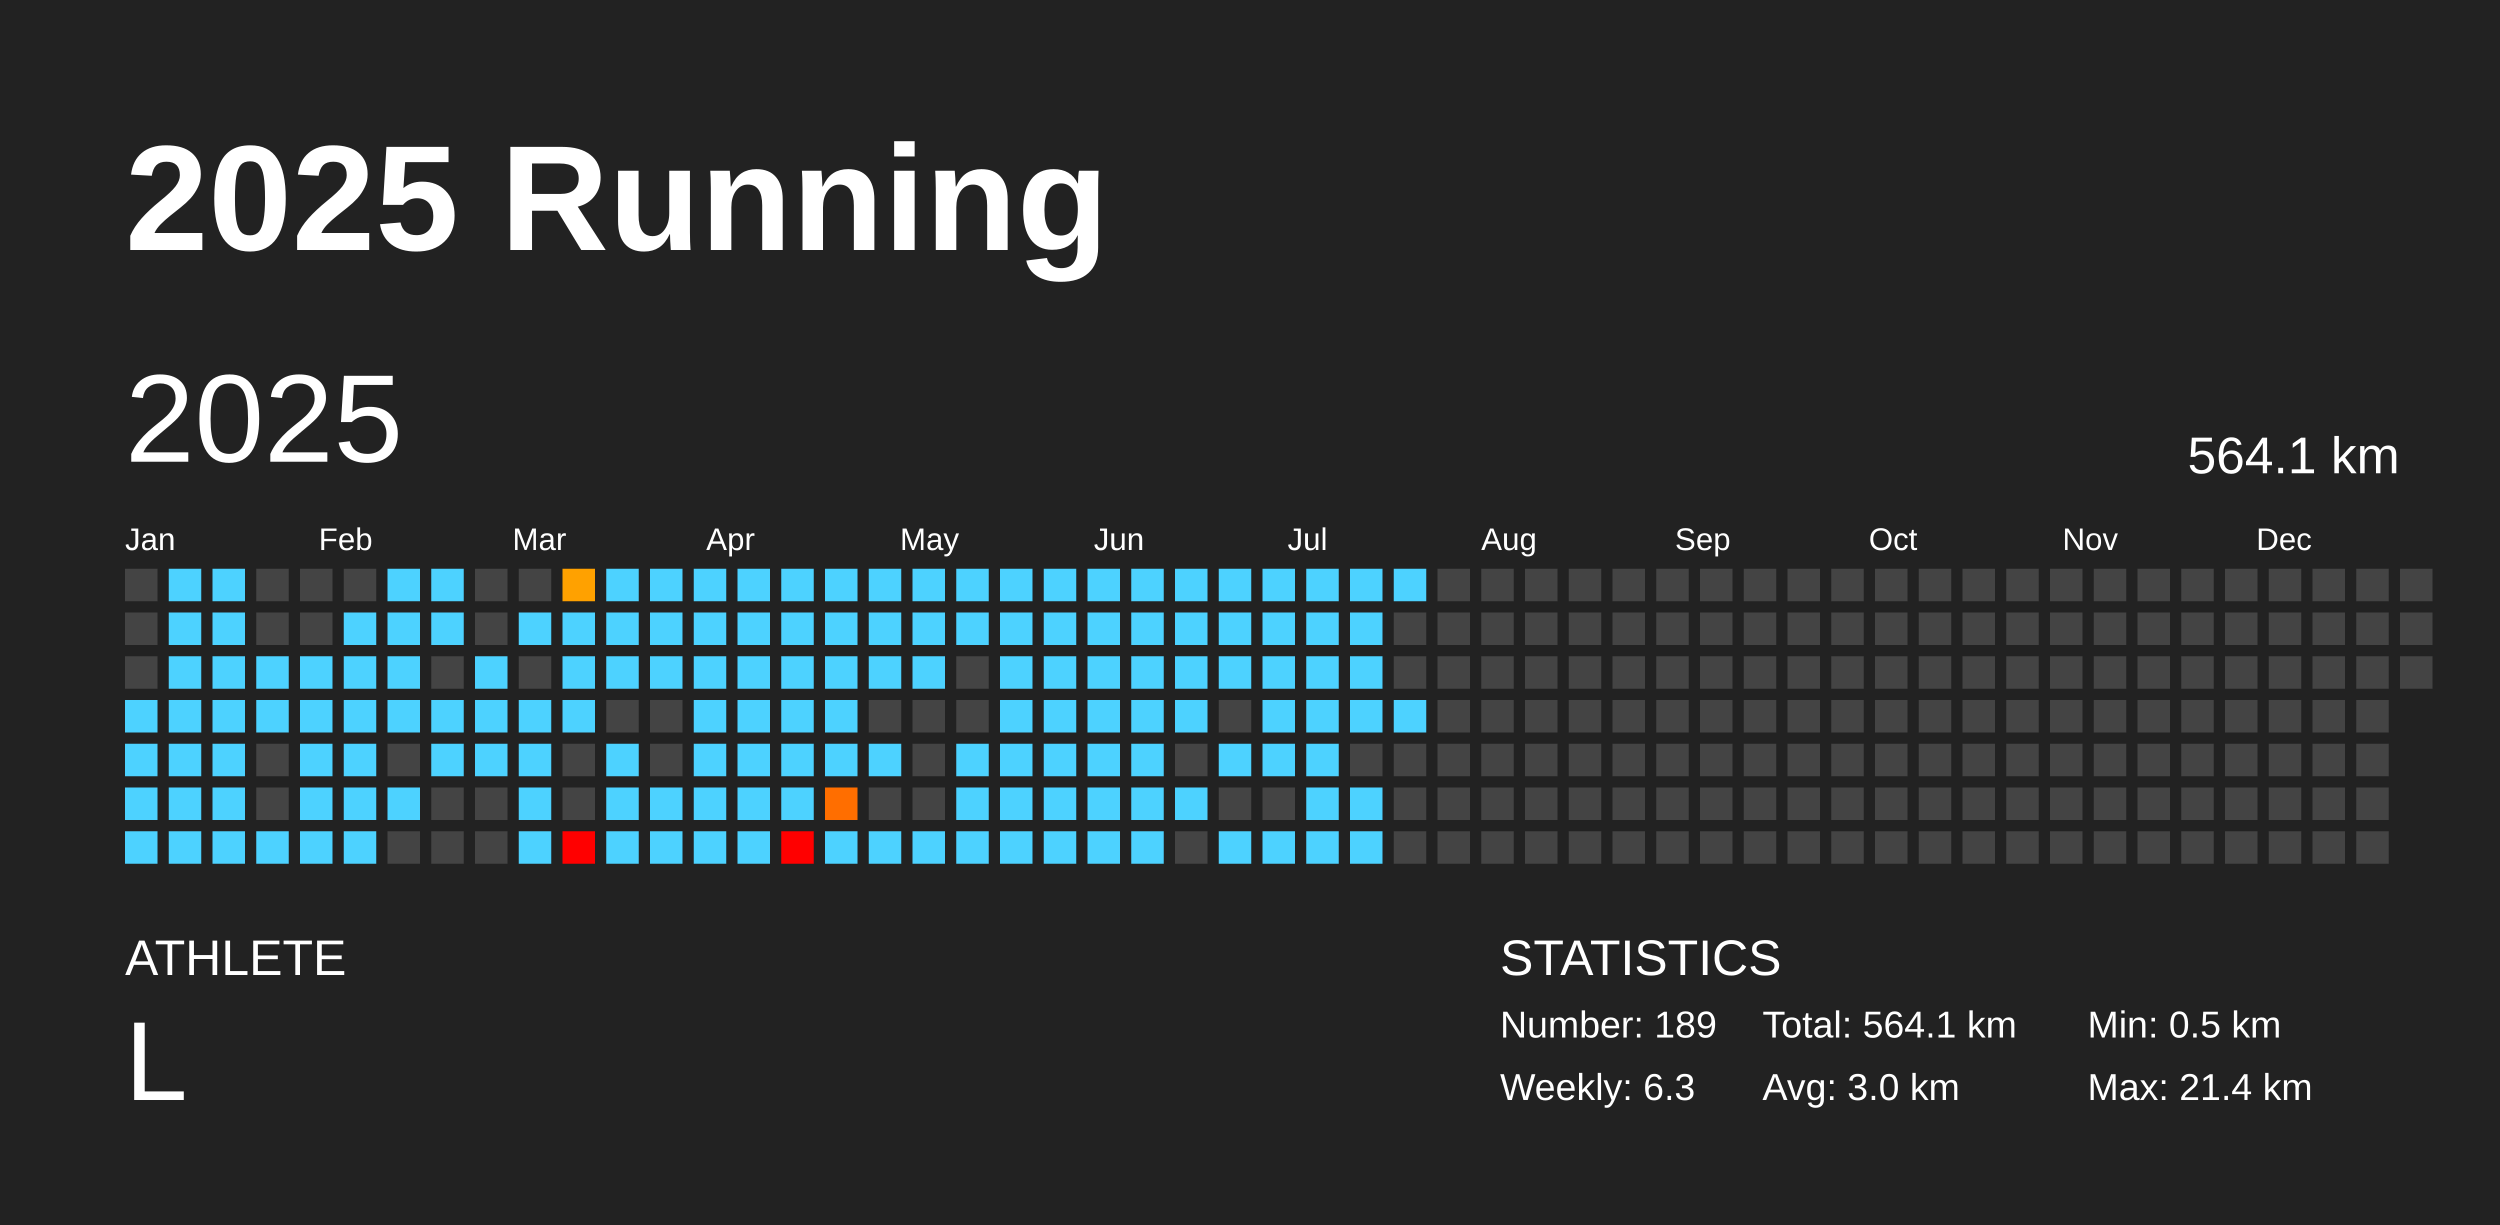
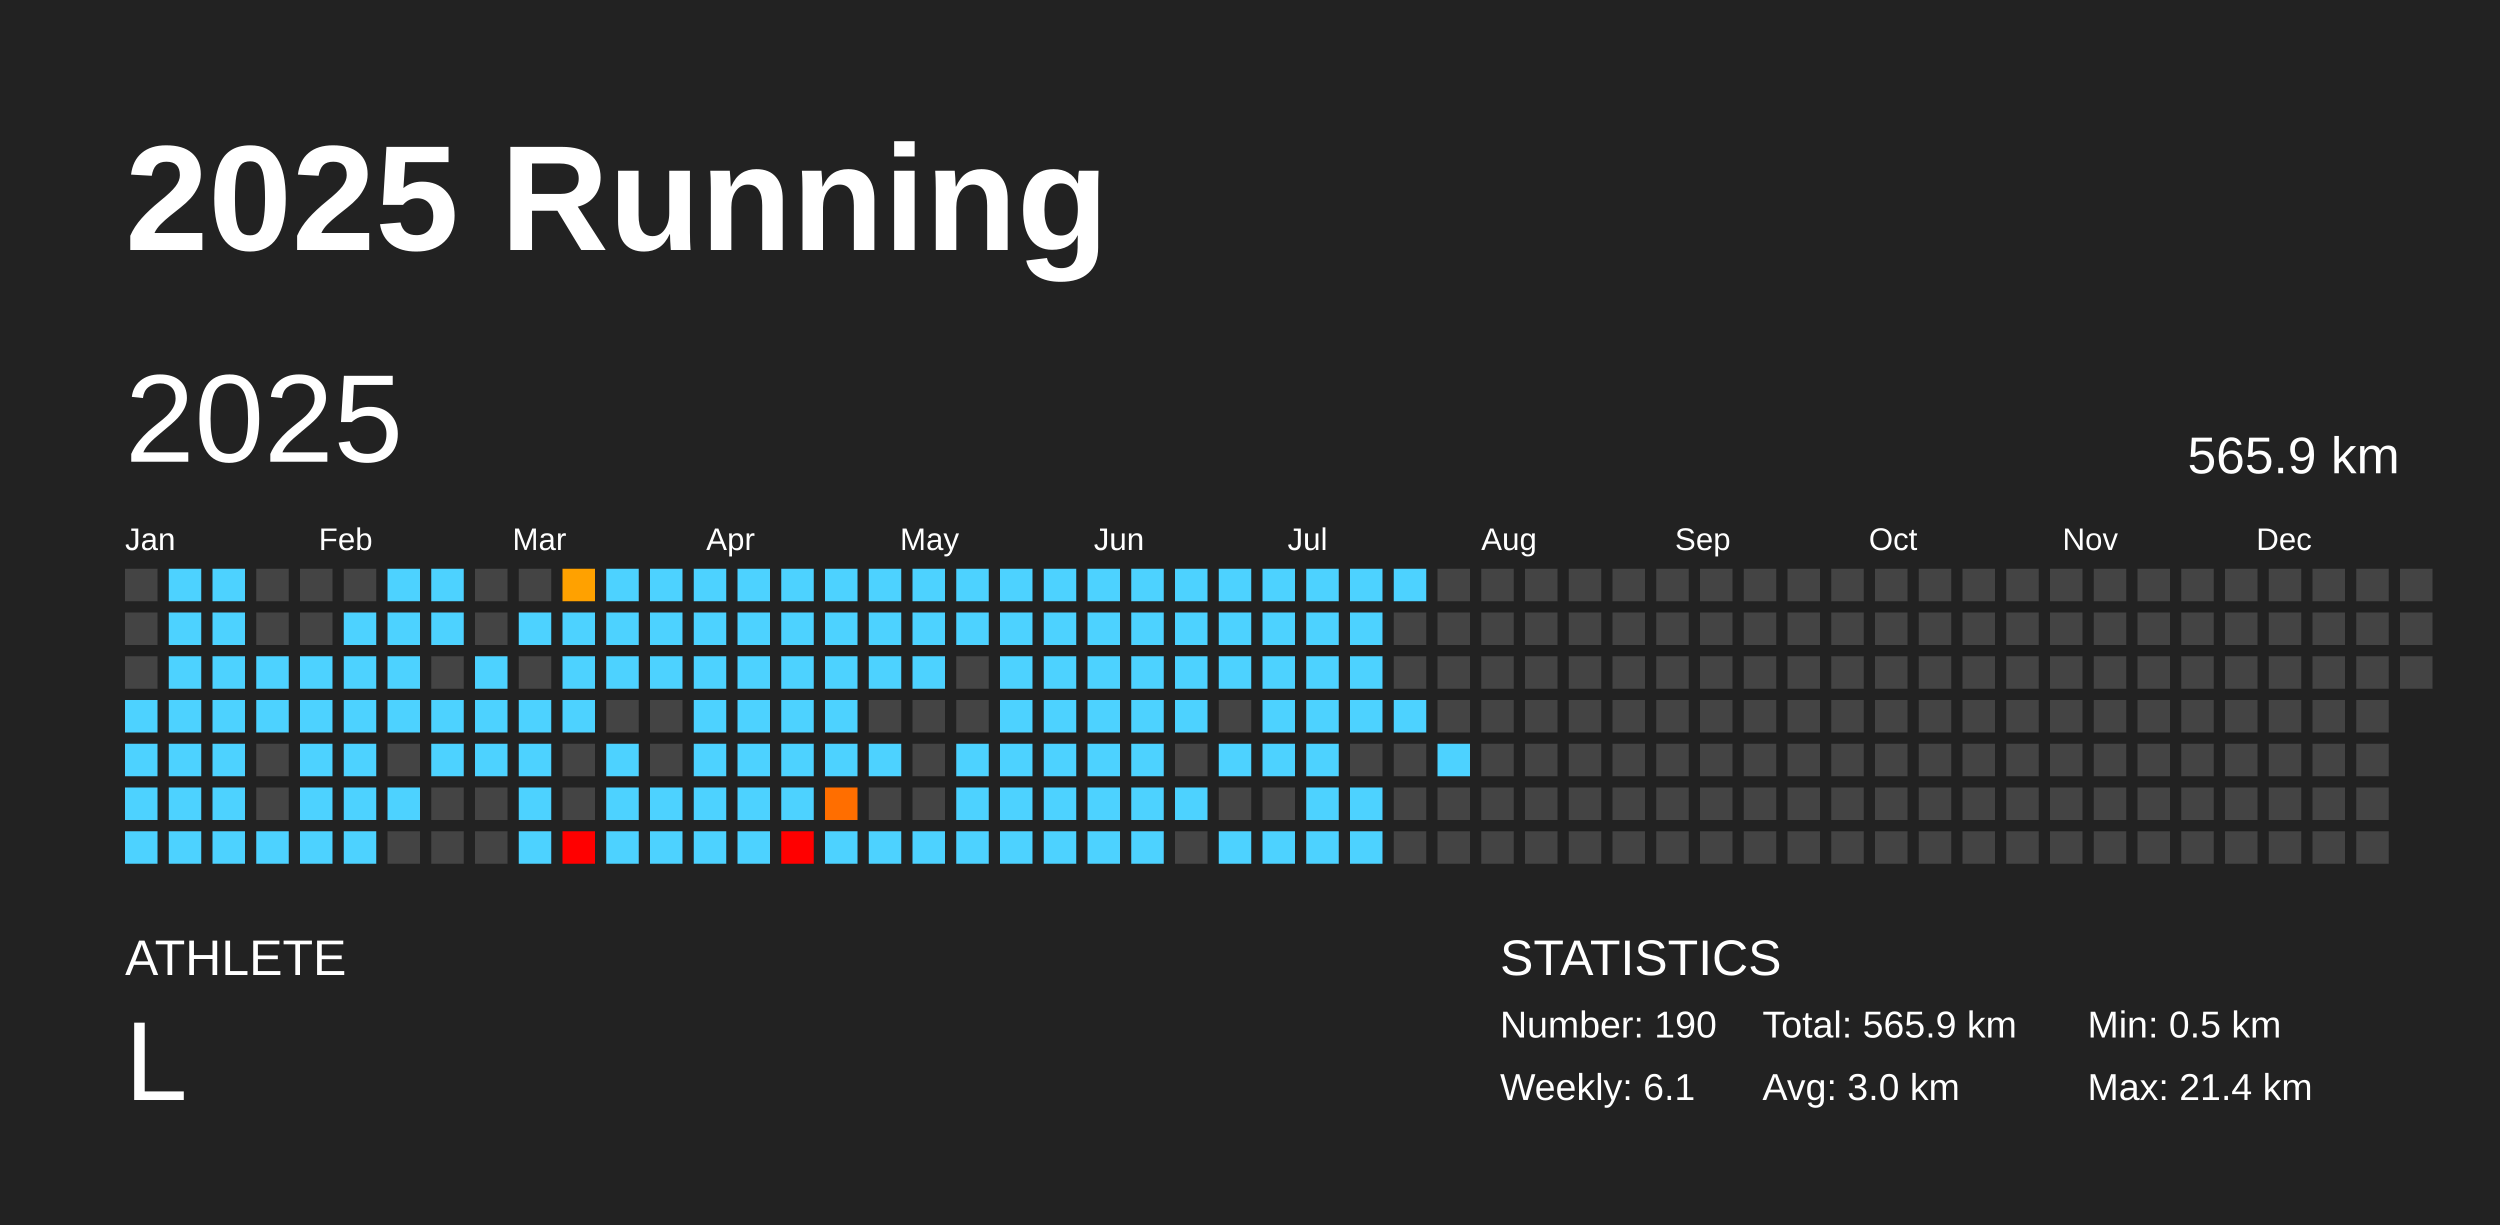
<svg xmlns="http://www.w3.org/2000/svg" baseProfile="full" height="98mm" version="1.1" viewBox="0,0,200,98" width="200mm">
  <defs />
  <rect fill="#222222" height="98" width="200" x="0" y="0" />
  <text fill="#FFFFFF" style="font-size:12px; font-family:Arial; font-weight:bold;" x="10" y="20">2025 Running</text>
  <text fill="#FFFFFF" style="font-size:4px; font-family:Arial" x="10" y="78">ATHLETE</text>
  <text fill="#FFFFFF" style="font-size:9px; font-family:Arial" x="10" y="88">L</text>
  <text fill="#FFFFFF" style="font-size:4px; font-family:Arial" x="120" y="78">STATISTICS</text>
-   <text fill="#FFFFFF" style="font-size:3px; font-family:Arial" x="120" y="83">Number: 189</text>
-   <text fill="#FFFFFF" style="font-size:3px; font-family:Arial" x="120" y="88">Weekly: 6.3</text>
-   <text fill="#FFFFFF" style="font-size:3px; font-family:Arial" x="141" y="83">Total: 564.1 km</text>
+   <text fill="#FFFFFF" style="font-size:3px; font-family:Arial" x="120" y="83">Number: 190</text>
+   <text fill="#FFFFFF" style="font-size:3px; font-family:Arial" x="120" y="88">Weekly: 6.1</text>
+   <text fill="#FFFFFF" style="font-size:3px; font-family:Arial" x="141" y="83">Total: 565.9 km</text>
  <text fill="#FFFFFF" style="font-size:3px; font-family:Arial" x="141" y="88">Avg: 3.0 km</text>
  <text fill="#FFFFFF" style="font-size:3px; font-family:Arial" x="167" y="83">Min: 0.5 km</text>
  <text fill="#FFFFFF" style="font-size:3px; font-family:Arial" x="167" y="88">Max: 21.4 km</text>
  <text dominant-baseline="hanging" fill="#FFFFFF" style="font-size:10.0px; font-family:Arial;" x="10" y="30">2025</text>
-   <text dominant-baseline="hanging" fill="#FFFFFF" style="font-size:4.125px; font-family:Arial;" x="175" y="35">564.1 km</text>
+   <text dominant-baseline="hanging" fill="#FFFFFF" style="font-size:4.125px; font-family:Arial;" x="175" y="35">565.9 km</text>
  <text fill="#FFFFFF" style="font-size:2.5px; font-family:Arial" x="10.0" y="44">Jan</text>
  <text fill="#FFFFFF" style="font-size:2.5px; font-family:Arial" x="25.5" y="44">Feb</text>
  <text fill="#FFFFFF" style="font-size:2.5px; font-family:Arial" x="41.0" y="44">Mar</text>
  <text fill="#FFFFFF" style="font-size:2.5px; font-family:Arial" x="56.5" y="44">Apr</text>
  <text fill="#FFFFFF" style="font-size:2.5px; font-family:Arial" x="72.0" y="44">May</text>
  <text fill="#FFFFFF" style="font-size:2.5px; font-family:Arial" x="87.5" y="44">Jun</text>
  <text fill="#FFFFFF" style="font-size:2.5px; font-family:Arial" x="103.0" y="44">Jul</text>
  <text fill="#FFFFFF" style="font-size:2.5px; font-family:Arial" x="118.5" y="44">Aug</text>
  <text fill="#FFFFFF" style="font-size:2.5px; font-family:Arial" x="134.0" y="44">Sep</text>
  <text fill="#FFFFFF" style="font-size:2.5px; font-family:Arial" x="149.5" y="44">Oct</text>
  <text fill="#FFFFFF" style="font-size:2.5px; font-family:Arial" x="165.0" y="44">Nov</text>
  <text fill="#FFFFFF" style="font-size:2.5px; font-family:Arial" x="180.5" y="44">Dec</text>
  <rect fill="#444444" height="2.6" width="2.6" x="10.0" y="45.5" />
  <rect fill="#444444" height="2.6" width="2.6" x="10.0" y="49.0" />
  <rect fill="#444444" height="2.6" width="2.6" x="10.0" y="52.5" />
  <rect fill="#4dd2ff" height="2.6" width="2.6" x="10.0" y="56.0" />
  <rect fill="#4dd2ff" height="2.6" width="2.6" x="10.0" y="59.5" />
  <rect fill="#4dd2ff" height="2.6" width="2.6" x="10.0" y="63.0" />
  <rect fill="#4dd2ff" height="2.6" width="2.6" x="10.0" y="66.5" />
  <rect fill="#4dd2ff" height="2.6" width="2.6" x="13.5" y="45.5" />
  <rect fill="#4dd2ff" height="2.6" width="2.6" x="13.5" y="49.0" />
  <rect fill="#4dd2ff" height="2.6" width="2.6" x="13.5" y="52.5" />
  <rect fill="#4dd2ff" height="2.6" width="2.6" x="13.5" y="56.0" />
  <rect fill="#4dd2ff" height="2.6" width="2.6" x="13.5" y="59.5" />
  <rect fill="#4dd2ff" height="2.6" width="2.6" x="13.5" y="63.0" />
  <rect fill="#4dd2ff" height="2.6" width="2.6" x="13.5" y="66.5" />
  <rect fill="#4dd2ff" height="2.6" width="2.6" x="17.0" y="45.5" />
  <rect fill="#4dd2ff" height="2.6" width="2.6" x="17.0" y="49.0" />
  <rect fill="#4dd2ff" height="2.6" width="2.6" x="17.0" y="52.5" />
  <rect fill="#4dd2ff" height="2.6" width="2.6" x="17.0" y="56.0" />
  <rect fill="#4dd2ff" height="2.6" width="2.6" x="17.0" y="59.5" />
  <rect fill="#4dd2ff" height="2.6" width="2.6" x="17.0" y="63.0" />
  <rect fill="#4dd2ff" height="2.6" width="2.6" x="17.0" y="66.5" />
  <rect fill="#444444" height="2.6" width="2.6" x="20.5" y="45.5" />
  <rect fill="#444444" height="2.6" width="2.6" x="20.5" y="49.0" />
  <rect fill="#4dd2ff" height="2.6" width="2.6" x="20.5" y="52.5" />
  <rect fill="#4dd2ff" height="2.6" width="2.6" x="20.5" y="56.0" />
  <rect fill="#444444" height="2.6" width="2.6" x="20.5" y="59.5" />
  <rect fill="#444444" height="2.6" width="2.6" x="20.5" y="63.0" />
  <rect fill="#4dd2ff" height="2.6" width="2.6" x="20.5" y="66.5" />
  <rect fill="#444444" height="2.6" width="2.6" x="24.0" y="45.5" />
  <rect fill="#444444" height="2.6" width="2.6" x="24.0" y="49.0" />
  <rect fill="#4dd2ff" height="2.6" width="2.6" x="24.0" y="52.5" />
  <rect fill="#4dd2ff" height="2.6" width="2.6" x="24.0" y="56.0" />
  <rect fill="#4dd2ff" height="2.6" width="2.6" x="24.0" y="59.5" />
  <rect fill="#4dd2ff" height="2.6" width="2.6" x="24.0" y="63.0" />
  <rect fill="#4dd2ff" height="2.6" width="2.6" x="24.0" y="66.5" />
  <rect fill="#444444" height="2.6" width="2.6" x="27.5" y="45.5" />
  <rect fill="#4dd2ff" height="2.6" width="2.6" x="27.5" y="49.0" />
  <rect fill="#4dd2ff" height="2.6" width="2.6" x="27.5" y="52.5" />
  <rect fill="#4dd2ff" height="2.6" width="2.6" x="27.5" y="56.0" />
  <rect fill="#4dd2ff" height="2.6" width="2.6" x="27.5" y="59.5" />
  <rect fill="#4dd2ff" height="2.6" width="2.6" x="27.5" y="63.0" />
  <rect fill="#4dd2ff" height="2.6" width="2.6" x="27.5" y="66.5" />
  <rect fill="#4dd2ff" height="2.6" width="2.6" x="31.0" y="45.5" />
  <rect fill="#4dd2ff" height="2.6" width="2.6" x="31.0" y="49.0" />
  <rect fill="#4dd2ff" height="2.6" width="2.6" x="31.0" y="52.5" />
  <rect fill="#4dd2ff" height="2.6" width="2.6" x="31.0" y="56.0" />
  <rect fill="#444444" height="2.6" width="2.6" x="31.0" y="59.5" />
  <rect fill="#4dd2ff" height="2.6" width="2.6" x="31.0" y="63.0" />
  <rect fill="#444444" height="2.6" width="2.6" x="31.0" y="66.5" />
  <rect fill="#4dd2ff" height="2.6" width="2.6" x="34.5" y="45.5" />
  <rect fill="#4dd2ff" height="2.6" width="2.6" x="34.5" y="49.0" />
  <rect fill="#444444" height="2.6" width="2.6" x="34.5" y="52.5" />
  <rect fill="#4dd2ff" height="2.6" width="2.6" x="34.5" y="56.0" />
  <rect fill="#4dd2ff" height="2.6" width="2.6" x="34.5" y="59.5" />
  <rect fill="#444444" height="2.6" width="2.6" x="34.5" y="63.0" />
  <rect fill="#444444" height="2.6" width="2.6" x="34.5" y="66.5" />
  <rect fill="#444444" height="2.6" width="2.6" x="38.0" y="45.5" />
  <rect fill="#444444" height="2.6" width="2.6" x="38.0" y="49.0" />
  <rect fill="#4dd2ff" height="2.6" width="2.6" x="38.0" y="52.5" />
  <rect fill="#4dd2ff" height="2.6" width="2.6" x="38.0" y="56.0" />
  <rect fill="#4dd2ff" height="2.6" width="2.6" x="38.0" y="59.5" />
  <rect fill="#444444" height="2.6" width="2.6" x="38.0" y="63.0" />
  <rect fill="#444444" height="2.6" width="2.6" x="38.0" y="66.5" />
  <rect fill="#444444" height="2.6" width="2.6" x="41.5" y="45.5" />
  <rect fill="#4dd2ff" height="2.6" width="2.6" x="41.5" y="49.0" />
  <rect fill="#444444" height="2.6" width="2.6" x="41.5" y="52.5" />
  <rect fill="#4dd2ff" height="2.6" width="2.6" x="41.5" y="56.0" />
  <rect fill="#4dd2ff" height="2.6" width="2.6" x="41.5" y="59.5" />
  <rect fill="#4dd2ff" height="2.6" width="2.6" x="41.5" y="63.0" />
  <rect fill="#4dd2ff" height="2.6" width="2.6" x="41.5" y="66.5" />
  <rect fill="#ffa100" height="2.6" width="2.6" x="45.0" y="45.5" />
  <rect fill="#4dd2ff" height="2.6" width="2.6" x="45.0" y="49.0" />
  <rect fill="#4dd2ff" height="2.6" width="2.6" x="45.0" y="52.5" />
  <rect fill="#4dd2ff" height="2.6" width="2.6" x="45.0" y="56.0" />
  <rect fill="#444444" height="2.6" width="2.6" x="45.0" y="59.5" />
  <rect fill="#444444" height="2.6" width="2.6" x="45.0" y="63.0" />
  <rect fill="red" height="2.6" width="2.6" x="45.0" y="66.5" />
  <rect fill="#4dd2ff" height="2.6" width="2.6" x="48.5" y="45.5" />
  <rect fill="#4dd2ff" height="2.6" width="2.6" x="48.5" y="49.0" />
  <rect fill="#4dd2ff" height="2.6" width="2.6" x="48.5" y="52.5" />
  <rect fill="#444444" height="2.6" width="2.6" x="48.5" y="56.0" />
  <rect fill="#4dd2ff" height="2.6" width="2.6" x="48.5" y="59.5" />
  <rect fill="#4dd2ff" height="2.6" width="2.6" x="48.5" y="63.0" />
  <rect fill="#4dd2ff" height="2.6" width="2.6" x="48.5" y="66.5" />
  <rect fill="#4dd2ff" height="2.6" width="2.6" x="52.0" y="45.5" />
  <rect fill="#4dd2ff" height="2.6" width="2.6" x="52.0" y="49.0" />
  <rect fill="#4dd2ff" height="2.6" width="2.6" x="52.0" y="52.5" />
  <rect fill="#444444" height="2.6" width="2.6" x="52.0" y="56.0" />
  <rect fill="#444444" height="2.6" width="2.6" x="52.0" y="59.5" />
  <rect fill="#4dd2ff" height="2.6" width="2.6" x="52.0" y="63.0" />
  <rect fill="#4dd2ff" height="2.6" width="2.6" x="52.0" y="66.5" />
  <rect fill="#4dd2ff" height="2.6" width="2.6" x="55.5" y="45.5" />
  <rect fill="#4dd2ff" height="2.6" width="2.6" x="55.5" y="49.0" />
  <rect fill="#4dd2ff" height="2.6" width="2.6" x="55.5" y="52.5" />
  <rect fill="#4dd2ff" height="2.6" width="2.6" x="55.5" y="56.0" />
  <rect fill="#4dd2ff" height="2.6" width="2.6" x="55.5" y="59.5" />
  <rect fill="#4dd2ff" height="2.6" width="2.6" x="55.5" y="63.0" />
  <rect fill="#4dd2ff" height="2.6" width="2.6" x="55.5" y="66.5" />
  <rect fill="#4dd2ff" height="2.6" width="2.6" x="59.0" y="45.5" />
  <rect fill="#4dd2ff" height="2.6" width="2.6" x="59.0" y="49.0" />
  <rect fill="#4dd2ff" height="2.6" width="2.6" x="59.0" y="52.5" />
  <rect fill="#4dd2ff" height="2.6" width="2.6" x="59.0" y="56.0" />
  <rect fill="#4dd2ff" height="2.6" width="2.6" x="59.0" y="59.5" />
  <rect fill="#4dd2ff" height="2.6" width="2.6" x="59.0" y="63.0" />
  <rect fill="#4dd2ff" height="2.6" width="2.6" x="59.0" y="66.5" />
  <rect fill="#4dd2ff" height="2.6" width="2.6" x="62.5" y="45.5" />
  <rect fill="#4dd2ff" height="2.6" width="2.6" x="62.5" y="49.0" />
  <rect fill="#4dd2ff" height="2.6" width="2.6" x="62.5" y="52.5" />
  <rect fill="#4dd2ff" height="2.6" width="2.6" x="62.5" y="56.0" />
  <rect fill="#4dd2ff" height="2.6" width="2.6" x="62.5" y="59.5" />
  <rect fill="#4dd2ff" height="2.6" width="2.6" x="62.5" y="63.0" />
  <rect fill="red" height="2.6" width="2.6" x="62.5" y="66.5" />
  <rect fill="#4dd2ff" height="2.6" width="2.6" x="66.0" y="45.5" />
  <rect fill="#4dd2ff" height="2.6" width="2.6" x="66.0" y="49.0" />
  <rect fill="#4dd2ff" height="2.6" width="2.6" x="66.0" y="52.5" />
  <rect fill="#4dd2ff" height="2.6" width="2.6" x="66.0" y="56.0" />
  <rect fill="#4dd2ff" height="2.6" width="2.6" x="66.0" y="59.5" />
  <rect fill="#ff6e00" height="2.6" width="2.6" x="66.0" y="63.0" />
  <rect fill="#4dd2ff" height="2.6" width="2.6" x="66.0" y="66.5" />
  <rect fill="#4dd2ff" height="2.6" width="2.6" x="69.5" y="45.5" />
  <rect fill="#4dd2ff" height="2.6" width="2.6" x="69.5" y="49.0" />
  <rect fill="#4dd2ff" height="2.6" width="2.6" x="69.5" y="52.5" />
  <rect fill="#444444" height="2.6" width="2.6" x="69.5" y="56.0" />
  <rect fill="#4dd2ff" height="2.6" width="2.6" x="69.5" y="59.5" />
  <rect fill="#444444" height="2.6" width="2.6" x="69.5" y="63.0" />
  <rect fill="#4dd2ff" height="2.6" width="2.6" x="69.5" y="66.5" />
  <rect fill="#4dd2ff" height="2.6" width="2.6" x="73.0" y="45.5" />
  <rect fill="#4dd2ff" height="2.6" width="2.6" x="73.0" y="49.0" />
  <rect fill="#4dd2ff" height="2.6" width="2.6" x="73.0" y="52.5" />
  <rect fill="#444444" height="2.6" width="2.6" x="73.0" y="56.0" />
  <rect fill="#444444" height="2.6" width="2.6" x="73.0" y="59.5" />
  <rect fill="#444444" height="2.6" width="2.6" x="73.0" y="63.0" />
  <rect fill="#4dd2ff" height="2.6" width="2.6" x="73.0" y="66.5" />
  <rect fill="#4dd2ff" height="2.6" width="2.6" x="76.5" y="45.5" />
  <rect fill="#4dd2ff" height="2.6" width="2.6" x="76.5" y="49.0" />
  <rect fill="#444444" height="2.6" width="2.6" x="76.5" y="52.5" />
  <rect fill="#444444" height="2.6" width="2.6" x="76.5" y="56.0" />
  <rect fill="#4dd2ff" height="2.6" width="2.6" x="76.5" y="59.5" />
  <rect fill="#4dd2ff" height="2.6" width="2.6" x="76.5" y="63.0" />
  <rect fill="#4dd2ff" height="2.6" width="2.6" x="76.5" y="66.5" />
  <rect fill="#4dd2ff" height="2.6" width="2.6" x="80.0" y="45.5" />
  <rect fill="#4dd2ff" height="2.6" width="2.6" x="80.0" y="49.0" />
  <rect fill="#4dd2ff" height="2.6" width="2.6" x="80.0" y="52.5" />
  <rect fill="#4dd2ff" height="2.6" width="2.6" x="80.0" y="56.0" />
  <rect fill="#4dd2ff" height="2.6" width="2.6" x="80.0" y="59.5" />
  <rect fill="#4dd2ff" height="2.6" width="2.6" x="80.0" y="63.0" />
  <rect fill="#4dd2ff" height="2.6" width="2.6" x="80.0" y="66.5" />
  <rect fill="#4dd2ff" height="2.6" width="2.6" x="83.5" y="45.5" />
  <rect fill="#4dd2ff" height="2.6" width="2.6" x="83.5" y="49.0" />
  <rect fill="#4dd2ff" height="2.6" width="2.6" x="83.5" y="52.5" />
  <rect fill="#4dd2ff" height="2.6" width="2.6" x="83.5" y="56.0" />
  <rect fill="#4dd2ff" height="2.6" width="2.6" x="83.5" y="59.5" />
  <rect fill="#4dd2ff" height="2.6" width="2.6" x="83.5" y="63.0" />
  <rect fill="#4dd2ff" height="2.6" width="2.6" x="83.5" y="66.5" />
  <rect fill="#4dd2ff" height="2.6" width="2.6" x="87.0" y="45.5" />
  <rect fill="#4dd2ff" height="2.6" width="2.6" x="87.0" y="49.0" />
  <rect fill="#4dd2ff" height="2.6" width="2.6" x="87.0" y="52.5" />
  <rect fill="#4dd2ff" height="2.6" width="2.6" x="87.0" y="56.0" />
  <rect fill="#4dd2ff" height="2.6" width="2.6" x="87.0" y="59.5" />
  <rect fill="#4dd2ff" height="2.6" width="2.6" x="87.0" y="63.0" />
  <rect fill="#4dd2ff" height="2.6" width="2.6" x="87.0" y="66.5" />
  <rect fill="#4dd2ff" height="2.6" width="2.6" x="90.5" y="45.5" />
  <rect fill="#4dd2ff" height="2.6" width="2.6" x="90.5" y="49.0" />
  <rect fill="#4dd2ff" height="2.6" width="2.6" x="90.5" y="52.5" />
  <rect fill="#4dd2ff" height="2.6" width="2.6" x="90.5" y="56.0" />
  <rect fill="#4dd2ff" height="2.6" width="2.6" x="90.5" y="59.5" />
  <rect fill="#4dd2ff" height="2.6" width="2.6" x="90.5" y="63.0" />
  <rect fill="#4dd2ff" height="2.6" width="2.6" x="90.5" y="66.5" />
  <rect fill="#4dd2ff" height="2.6" width="2.6" x="94.0" y="45.5" />
  <rect fill="#4dd2ff" height="2.6" width="2.6" x="94.0" y="49.0" />
  <rect fill="#4dd2ff" height="2.6" width="2.6" x="94.0" y="52.5" />
  <rect fill="#4dd2ff" height="2.6" width="2.6" x="94.0" y="56.0" />
  <rect fill="#444444" height="2.6" width="2.6" x="94.0" y="59.5" />
  <rect fill="#4dd2ff" height="2.6" width="2.6" x="94.0" y="63.0" />
  <rect fill="#444444" height="2.6" width="2.6" x="94.0" y="66.5" />
  <rect fill="#4dd2ff" height="2.6" width="2.6" x="97.5" y="45.5" />
  <rect fill="#4dd2ff" height="2.6" width="2.6" x="97.5" y="49.0" />
  <rect fill="#4dd2ff" height="2.6" width="2.6" x="97.5" y="52.5" />
  <rect fill="#444444" height="2.6" width="2.6" x="97.5" y="56.0" />
  <rect fill="#4dd2ff" height="2.6" width="2.6" x="97.5" y="59.5" />
  <rect fill="#444444" height="2.6" width="2.6" x="97.5" y="63.0" />
  <rect fill="#4dd2ff" height="2.6" width="2.6" x="97.5" y="66.5" />
  <rect fill="#4dd2ff" height="2.6" width="2.6" x="101.0" y="45.5" />
  <rect fill="#4dd2ff" height="2.6" width="2.6" x="101.0" y="49.0" />
  <rect fill="#4dd2ff" height="2.6" width="2.6" x="101.0" y="52.5" />
  <rect fill="#4dd2ff" height="2.6" width="2.6" x="101.0" y="56.0" />
  <rect fill="#4dd2ff" height="2.6" width="2.6" x="101.0" y="59.5" />
  <rect fill="#444444" height="2.6" width="2.6" x="101.0" y="63.0" />
  <rect fill="#4dd2ff" height="2.6" width="2.6" x="101.0" y="66.5" />
  <rect fill="#4dd2ff" height="2.6" width="2.6" x="104.5" y="45.5" />
  <rect fill="#4dd2ff" height="2.6" width="2.6" x="104.5" y="49.0" />
  <rect fill="#4dd2ff" height="2.6" width="2.6" x="104.5" y="52.5" />
  <rect fill="#4dd2ff" height="2.6" width="2.6" x="104.5" y="56.0" />
  <rect fill="#4dd2ff" height="2.6" width="2.6" x="104.5" y="59.5" />
  <rect fill="#4dd2ff" height="2.6" width="2.6" x="104.5" y="63.0" />
  <rect fill="#4dd2ff" height="2.6" width="2.6" x="104.5" y="66.5" />
  <rect fill="#4dd2ff" height="2.6" width="2.6" x="108.0" y="45.5" />
  <rect fill="#4dd2ff" height="2.6" width="2.6" x="108.0" y="49.0" />
  <rect fill="#4dd2ff" height="2.6" width="2.6" x="108.0" y="52.5" />
  <rect fill="#4dd2ff" height="2.6" width="2.6" x="108.0" y="56.0" />
  <rect fill="#444444" height="2.6" width="2.6" x="108.0" y="59.5" />
  <rect fill="#4dd2ff" height="2.6" width="2.6" x="108.0" y="63.0" />
  <rect fill="#4dd2ff" height="2.6" width="2.6" x="108.0" y="66.5" />
  <rect fill="#4dd2ff" height="2.6" width="2.6" x="111.5" y="45.5" />
  <rect fill="#444444" height="2.6" width="2.6" x="111.5" y="49.0" />
  <rect fill="#444444" height="2.6" width="2.6" x="111.5" y="52.5" />
  <rect fill="#4dd2ff" height="2.6" width="2.6" x="111.5" y="56.0" />
  <rect fill="#444444" height="2.6" width="2.6" x="111.5" y="59.5" />
  <rect fill="#444444" height="2.6" width="2.6" x="111.5" y="63.0" />
  <rect fill="#444444" height="2.6" width="2.6" x="111.5" y="66.5" />
  <rect fill="#444444" height="2.6" width="2.6" x="115.0" y="45.5" />
  <rect fill="#444444" height="2.6" width="2.6" x="115.0" y="49.0" />
  <rect fill="#444444" height="2.6" width="2.6" x="115.0" y="52.5" />
  <rect fill="#444444" height="2.6" width="2.6" x="115.0" y="56.0" />
-   <rect fill="#444444" height="2.6" width="2.6" x="115.0" y="59.5" />
+   <rect fill="#4dd2ff" height="2.6" width="2.6" x="115.0" y="59.5" />
  <rect fill="#444444" height="2.6" width="2.6" x="115.0" y="63.0" />
  <rect fill="#444444" height="2.6" width="2.6" x="115.0" y="66.5" />
  <rect fill="#444444" height="2.6" width="2.6" x="118.5" y="45.5" />
  <rect fill="#444444" height="2.6" width="2.6" x="118.5" y="49.0" />
  <rect fill="#444444" height="2.6" width="2.6" x="118.5" y="52.5" />
  <rect fill="#444444" height="2.6" width="2.6" x="118.5" y="56.0" />
  <rect fill="#444444" height="2.6" width="2.6" x="118.5" y="59.5" />
  <rect fill="#444444" height="2.6" width="2.6" x="118.5" y="63.0" />
  <rect fill="#444444" height="2.6" width="2.6" x="118.5" y="66.5" />
  <rect fill="#444444" height="2.6" width="2.6" x="122.0" y="45.5" />
  <rect fill="#444444" height="2.6" width="2.6" x="122.0" y="49.0" />
  <rect fill="#444444" height="2.6" width="2.6" x="122.0" y="52.5" />
  <rect fill="#444444" height="2.6" width="2.6" x="122.0" y="56.0" />
  <rect fill="#444444" height="2.6" width="2.6" x="122.0" y="59.5" />
  <rect fill="#444444" height="2.6" width="2.6" x="122.0" y="63.0" />
  <rect fill="#444444" height="2.6" width="2.6" x="122.0" y="66.5" />
  <rect fill="#444444" height="2.6" width="2.6" x="125.5" y="45.5" />
  <rect fill="#444444" height="2.6" width="2.6" x="125.5" y="49.0" />
  <rect fill="#444444" height="2.6" width="2.6" x="125.5" y="52.5" />
  <rect fill="#444444" height="2.6" width="2.6" x="125.5" y="56.0" />
  <rect fill="#444444" height="2.6" width="2.6" x="125.5" y="59.5" />
  <rect fill="#444444" height="2.6" width="2.6" x="125.5" y="63.0" />
  <rect fill="#444444" height="2.6" width="2.6" x="125.5" y="66.5" />
  <rect fill="#444444" height="2.6" width="2.6" x="129.0" y="45.5" />
  <rect fill="#444444" height="2.6" width="2.6" x="129.0" y="49.0" />
  <rect fill="#444444" height="2.6" width="2.6" x="129.0" y="52.5" />
  <rect fill="#444444" height="2.6" width="2.6" x="129.0" y="56.0" />
  <rect fill="#444444" height="2.6" width="2.6" x="129.0" y="59.5" />
  <rect fill="#444444" height="2.6" width="2.6" x="129.0" y="63.0" />
  <rect fill="#444444" height="2.6" width="2.6" x="129.0" y="66.5" />
  <rect fill="#444444" height="2.6" width="2.6" x="132.5" y="45.5" />
  <rect fill="#444444" height="2.6" width="2.6" x="132.5" y="49.0" />
  <rect fill="#444444" height="2.6" width="2.6" x="132.5" y="52.5" />
  <rect fill="#444444" height="2.6" width="2.6" x="132.5" y="56.0" />
  <rect fill="#444444" height="2.6" width="2.6" x="132.5" y="59.5" />
  <rect fill="#444444" height="2.6" width="2.6" x="132.5" y="63.0" />
  <rect fill="#444444" height="2.6" width="2.6" x="132.5" y="66.5" />
  <rect fill="#444444" height="2.6" width="2.6" x="136.0" y="45.5" />
  <rect fill="#444444" height="2.6" width="2.6" x="136.0" y="49.0" />
  <rect fill="#444444" height="2.6" width="2.6" x="136.0" y="52.5" />
  <rect fill="#444444" height="2.6" width="2.6" x="136.0" y="56.0" />
  <rect fill="#444444" height="2.6" width="2.6" x="136.0" y="59.5" />
  <rect fill="#444444" height="2.6" width="2.6" x="136.0" y="63.0" />
  <rect fill="#444444" height="2.6" width="2.6" x="136.0" y="66.5" />
  <rect fill="#444444" height="2.6" width="2.6" x="139.5" y="45.5" />
  <rect fill="#444444" height="2.6" width="2.6" x="139.5" y="49.0" />
  <rect fill="#444444" height="2.6" width="2.6" x="139.5" y="52.5" />
  <rect fill="#444444" height="2.6" width="2.6" x="139.5" y="56.0" />
  <rect fill="#444444" height="2.6" width="2.6" x="139.5" y="59.5" />
  <rect fill="#444444" height="2.6" width="2.6" x="139.5" y="63.0" />
  <rect fill="#444444" height="2.6" width="2.6" x="139.5" y="66.5" />
  <rect fill="#444444" height="2.6" width="2.6" x="143.0" y="45.5" />
  <rect fill="#444444" height="2.6" width="2.6" x="143.0" y="49.0" />
  <rect fill="#444444" height="2.6" width="2.6" x="143.0" y="52.5" />
  <rect fill="#444444" height="2.6" width="2.6" x="143.0" y="56.0" />
  <rect fill="#444444" height="2.6" width="2.6" x="143.0" y="59.5" />
  <rect fill="#444444" height="2.6" width="2.6" x="143.0" y="63.0" />
  <rect fill="#444444" height="2.6" width="2.6" x="143.0" y="66.5" />
  <rect fill="#444444" height="2.6" width="2.6" x="146.5" y="45.5" />
  <rect fill="#444444" height="2.6" width="2.6" x="146.5" y="49.0" />
  <rect fill="#444444" height="2.6" width="2.6" x="146.5" y="52.5" />
  <rect fill="#444444" height="2.6" width="2.6" x="146.5" y="56.0" />
  <rect fill="#444444" height="2.6" width="2.6" x="146.5" y="59.5" />
  <rect fill="#444444" height="2.6" width="2.6" x="146.5" y="63.0" />
  <rect fill="#444444" height="2.6" width="2.6" x="146.5" y="66.5" />
  <rect fill="#444444" height="2.6" width="2.6" x="150.0" y="45.5" />
  <rect fill="#444444" height="2.6" width="2.6" x="150.0" y="49.0" />
  <rect fill="#444444" height="2.6" width="2.6" x="150.0" y="52.5" />
  <rect fill="#444444" height="2.6" width="2.6" x="150.0" y="56.0" />
  <rect fill="#444444" height="2.6" width="2.6" x="150.0" y="59.5" />
  <rect fill="#444444" height="2.6" width="2.6" x="150.0" y="63.0" />
  <rect fill="#444444" height="2.6" width="2.6" x="150.0" y="66.5" />
  <rect fill="#444444" height="2.6" width="2.6" x="153.5" y="45.5" />
  <rect fill="#444444" height="2.6" width="2.6" x="153.5" y="49.0" />
  <rect fill="#444444" height="2.6" width="2.6" x="153.5" y="52.5" />
  <rect fill="#444444" height="2.6" width="2.6" x="153.5" y="56.0" />
  <rect fill="#444444" height="2.6" width="2.6" x="153.5" y="59.5" />
  <rect fill="#444444" height="2.6" width="2.6" x="153.5" y="63.0" />
  <rect fill="#444444" height="2.6" width="2.6" x="153.5" y="66.5" />
  <rect fill="#444444" height="2.6" width="2.6" x="157.0" y="45.5" />
  <rect fill="#444444" height="2.6" width="2.6" x="157.0" y="49.0" />
  <rect fill="#444444" height="2.6" width="2.6" x="157.0" y="52.5" />
  <rect fill="#444444" height="2.6" width="2.6" x="157.0" y="56.0" />
  <rect fill="#444444" height="2.6" width="2.6" x="157.0" y="59.5" />
  <rect fill="#444444" height="2.6" width="2.6" x="157.0" y="63.0" />
  <rect fill="#444444" height="2.6" width="2.6" x="157.0" y="66.5" />
  <rect fill="#444444" height="2.6" width="2.6" x="160.5" y="45.5" />
  <rect fill="#444444" height="2.6" width="2.6" x="160.5" y="49.0" />
  <rect fill="#444444" height="2.6" width="2.6" x="160.5" y="52.5" />
  <rect fill="#444444" height="2.6" width="2.6" x="160.5" y="56.0" />
  <rect fill="#444444" height="2.6" width="2.6" x="160.5" y="59.5" />
  <rect fill="#444444" height="2.6" width="2.6" x="160.5" y="63.0" />
  <rect fill="#444444" height="2.6" width="2.6" x="160.5" y="66.5" />
  <rect fill="#444444" height="2.6" width="2.6" x="164.0" y="45.5" />
  <rect fill="#444444" height="2.6" width="2.6" x="164.0" y="49.0" />
  <rect fill="#444444" height="2.6" width="2.6" x="164.0" y="52.5" />
  <rect fill="#444444" height="2.6" width="2.6" x="164.0" y="56.0" />
  <rect fill="#444444" height="2.6" width="2.6" x="164.0" y="59.5" />
  <rect fill="#444444" height="2.6" width="2.6" x="164.0" y="63.0" />
  <rect fill="#444444" height="2.6" width="2.6" x="164.0" y="66.5" />
  <rect fill="#444444" height="2.6" width="2.6" x="167.5" y="45.5" />
  <rect fill="#444444" height="2.6" width="2.6" x="167.5" y="49.0" />
  <rect fill="#444444" height="2.6" width="2.6" x="167.5" y="52.5" />
  <rect fill="#444444" height="2.6" width="2.6" x="167.5" y="56.0" />
  <rect fill="#444444" height="2.6" width="2.6" x="167.5" y="59.5" />
  <rect fill="#444444" height="2.6" width="2.6" x="167.5" y="63.0" />
  <rect fill="#444444" height="2.6" width="2.6" x="167.5" y="66.5" />
  <rect fill="#444444" height="2.6" width="2.6" x="171.0" y="45.5" />
  <rect fill="#444444" height="2.6" width="2.6" x="171.0" y="49.0" />
  <rect fill="#444444" height="2.6" width="2.6" x="171.0" y="52.5" />
  <rect fill="#444444" height="2.6" width="2.6" x="171.0" y="56.0" />
  <rect fill="#444444" height="2.6" width="2.6" x="171.0" y="59.5" />
  <rect fill="#444444" height="2.6" width="2.6" x="171.0" y="63.0" />
  <rect fill="#444444" height="2.6" width="2.6" x="171.0" y="66.5" />
  <rect fill="#444444" height="2.6" width="2.6" x="174.5" y="45.5" />
  <rect fill="#444444" height="2.6" width="2.6" x="174.5" y="49.0" />
  <rect fill="#444444" height="2.6" width="2.6" x="174.5" y="52.5" />
  <rect fill="#444444" height="2.6" width="2.6" x="174.5" y="56.0" />
  <rect fill="#444444" height="2.6" width="2.6" x="174.5" y="59.5" />
  <rect fill="#444444" height="2.6" width="2.6" x="174.5" y="63.0" />
  <rect fill="#444444" height="2.6" width="2.6" x="174.5" y="66.5" />
  <rect fill="#444444" height="2.6" width="2.6" x="178.0" y="45.5" />
  <rect fill="#444444" height="2.6" width="2.6" x="178.0" y="49.0" />
  <rect fill="#444444" height="2.6" width="2.6" x="178.0" y="52.5" />
  <rect fill="#444444" height="2.6" width="2.6" x="178.0" y="56.0" />
  <rect fill="#444444" height="2.6" width="2.6" x="178.0" y="59.5" />
  <rect fill="#444444" height="2.6" width="2.6" x="178.0" y="63.0" />
  <rect fill="#444444" height="2.6" width="2.6" x="178.0" y="66.5" />
  <rect fill="#444444" height="2.6" width="2.6" x="181.5" y="45.5" />
  <rect fill="#444444" height="2.6" width="2.6" x="181.5" y="49.0" />
  <rect fill="#444444" height="2.6" width="2.6" x="181.5" y="52.5" />
  <rect fill="#444444" height="2.6" width="2.6" x="181.5" y="56.0" />
  <rect fill="#444444" height="2.6" width="2.6" x="181.5" y="59.5" />
  <rect fill="#444444" height="2.6" width="2.6" x="181.5" y="63.0" />
  <rect fill="#444444" height="2.6" width="2.6" x="181.5" y="66.5" />
  <rect fill="#444444" height="2.6" width="2.6" x="185.0" y="45.5" />
  <rect fill="#444444" height="2.6" width="2.6" x="185.0" y="49.0" />
  <rect fill="#444444" height="2.6" width="2.6" x="185.0" y="52.5" />
  <rect fill="#444444" height="2.6" width="2.6" x="185.0" y="56.0" />
  <rect fill="#444444" height="2.6" width="2.6" x="185.0" y="59.5" />
  <rect fill="#444444" height="2.6" width="2.6" x="185.0" y="63.0" />
  <rect fill="#444444" height="2.6" width="2.6" x="185.0" y="66.5" />
  <rect fill="#444444" height="2.6" width="2.6" x="188.5" y="45.5" />
  <rect fill="#444444" height="2.6" width="2.6" x="188.5" y="49.0" />
  <rect fill="#444444" height="2.6" width="2.6" x="188.5" y="52.5" />
  <rect fill="#444444" height="2.6" width="2.6" x="188.5" y="56.0" />
  <rect fill="#444444" height="2.6" width="2.6" x="188.5" y="59.5" />
  <rect fill="#444444" height="2.6" width="2.6" x="188.5" y="63.0" />
  <rect fill="#444444" height="2.6" width="2.6" x="188.5" y="66.5" />
  <rect fill="#444444" height="2.6" width="2.6" x="192.0" y="45.5" />
  <rect fill="#444444" height="2.6" width="2.6" x="192.0" y="49.0" />
  <rect fill="#444444" height="2.6" width="2.6" x="192.0" y="52.5" />
</svg>
